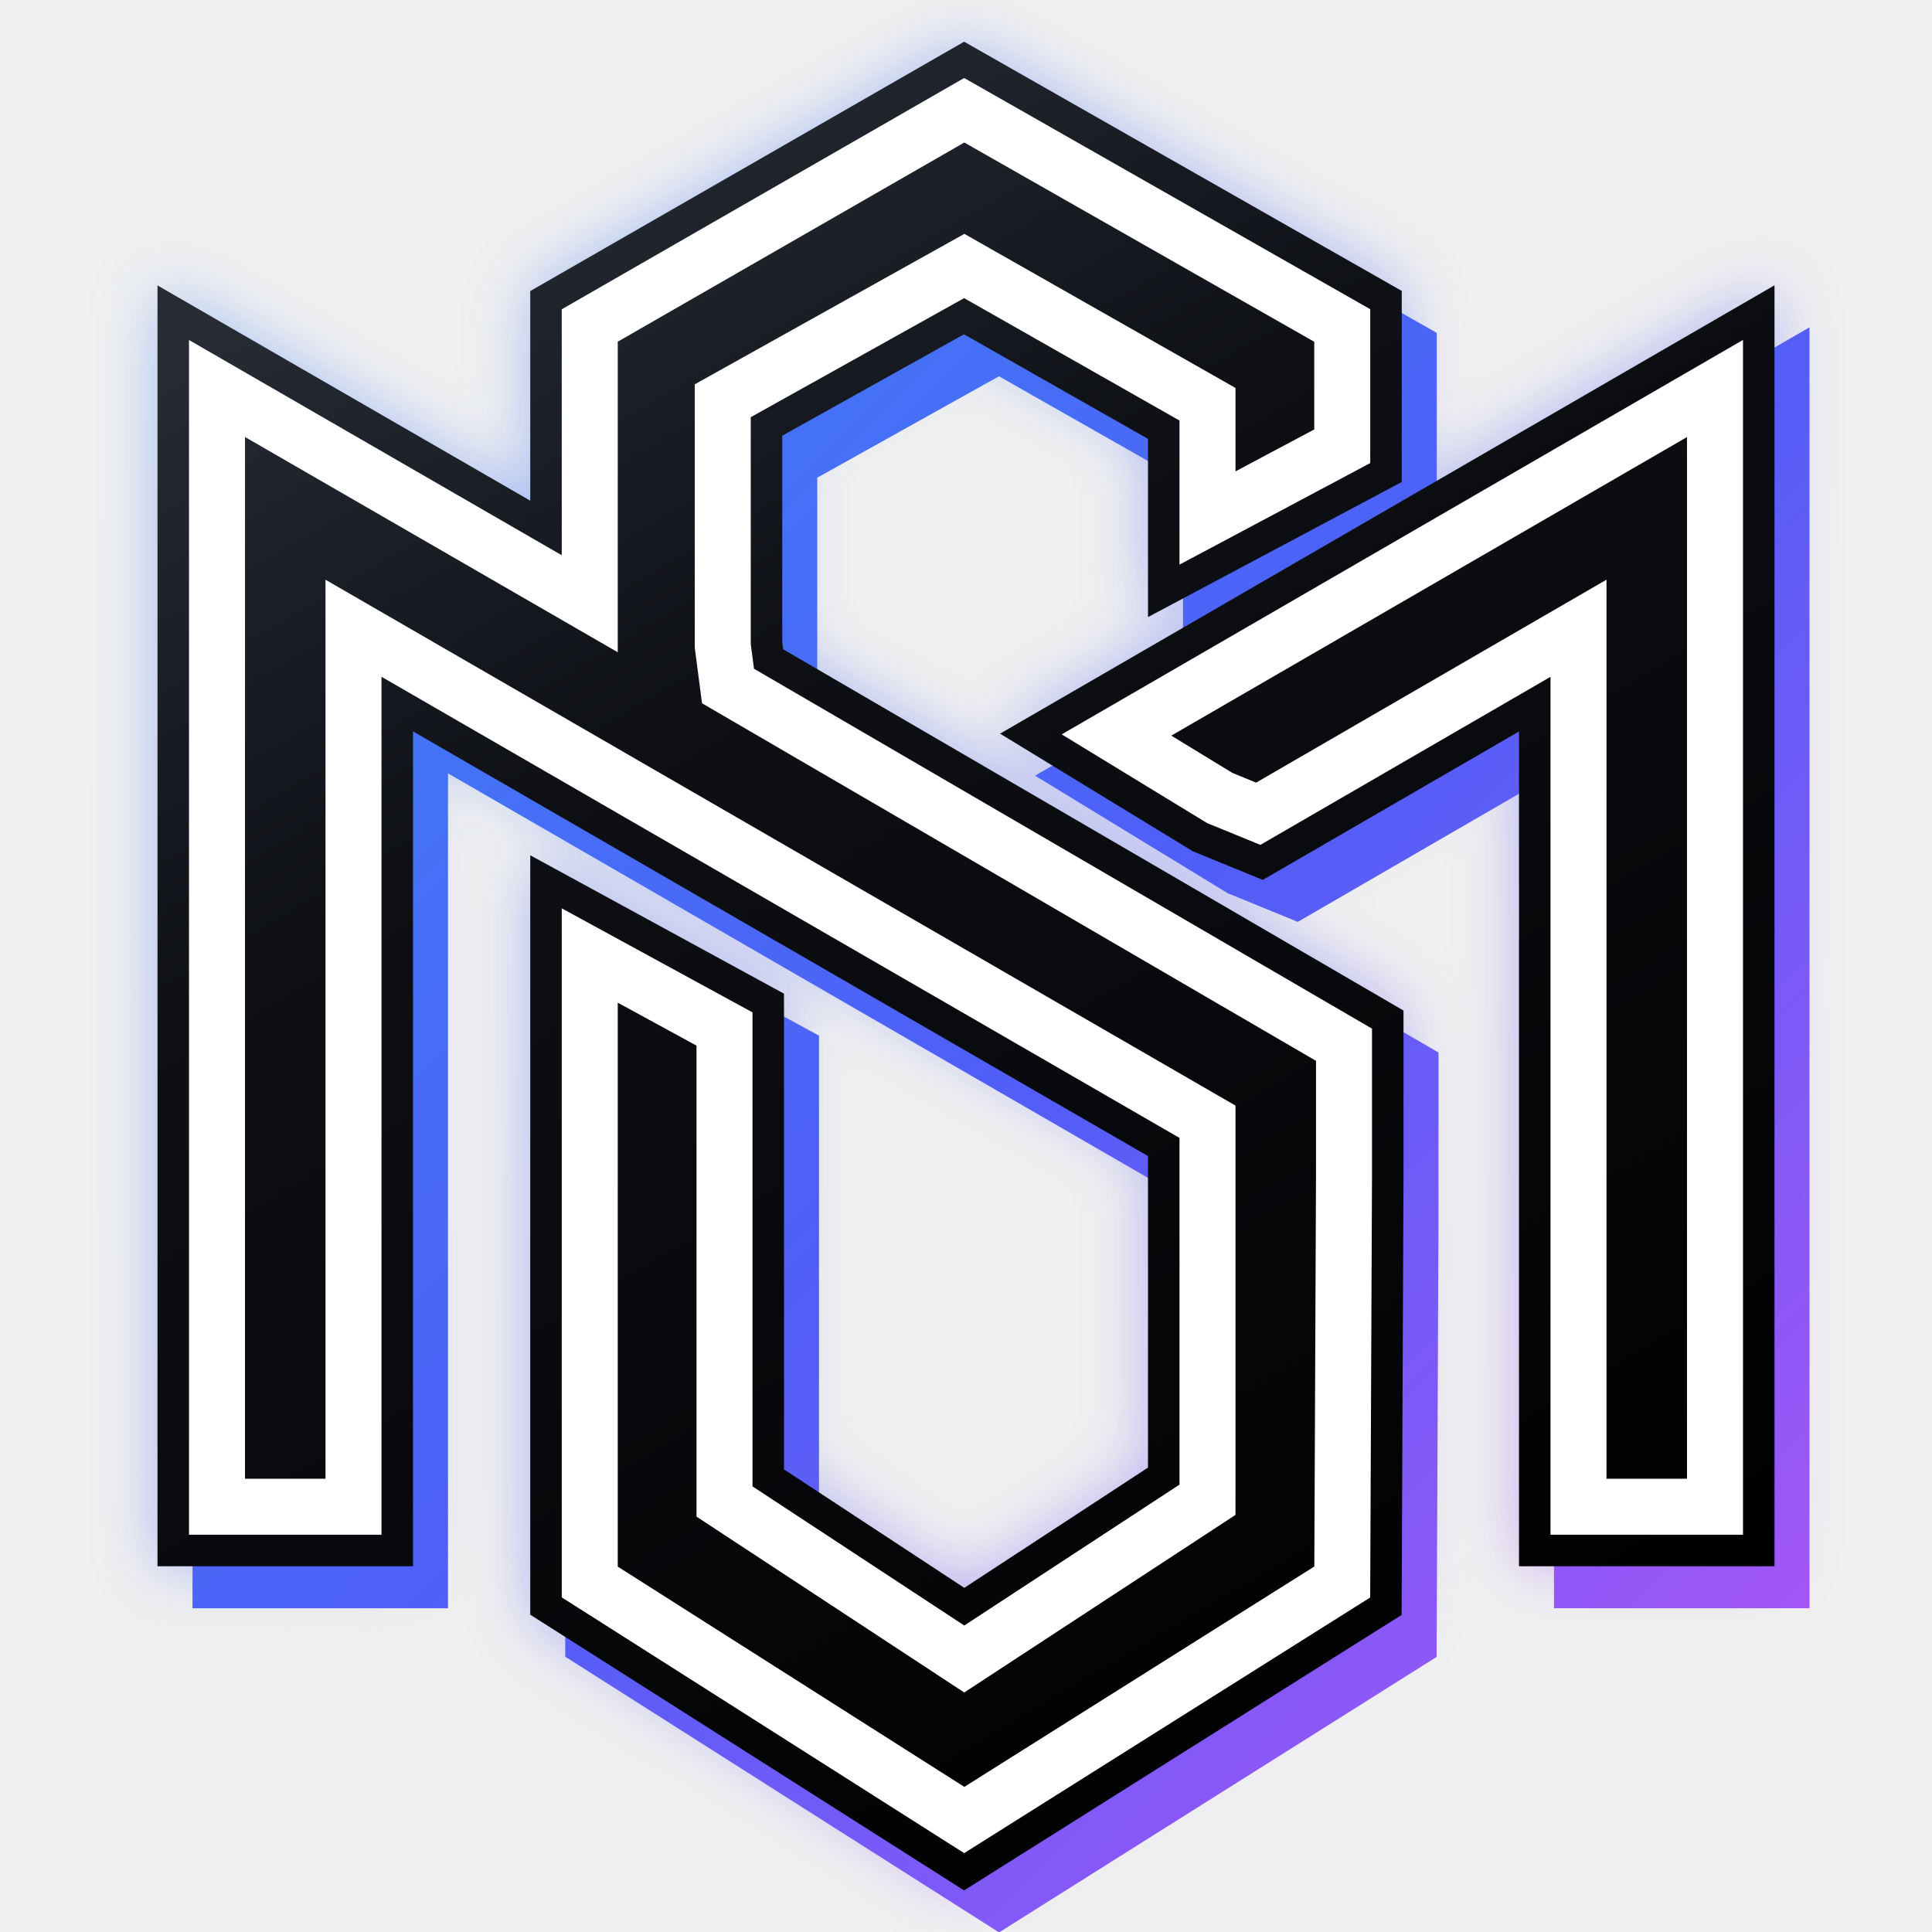
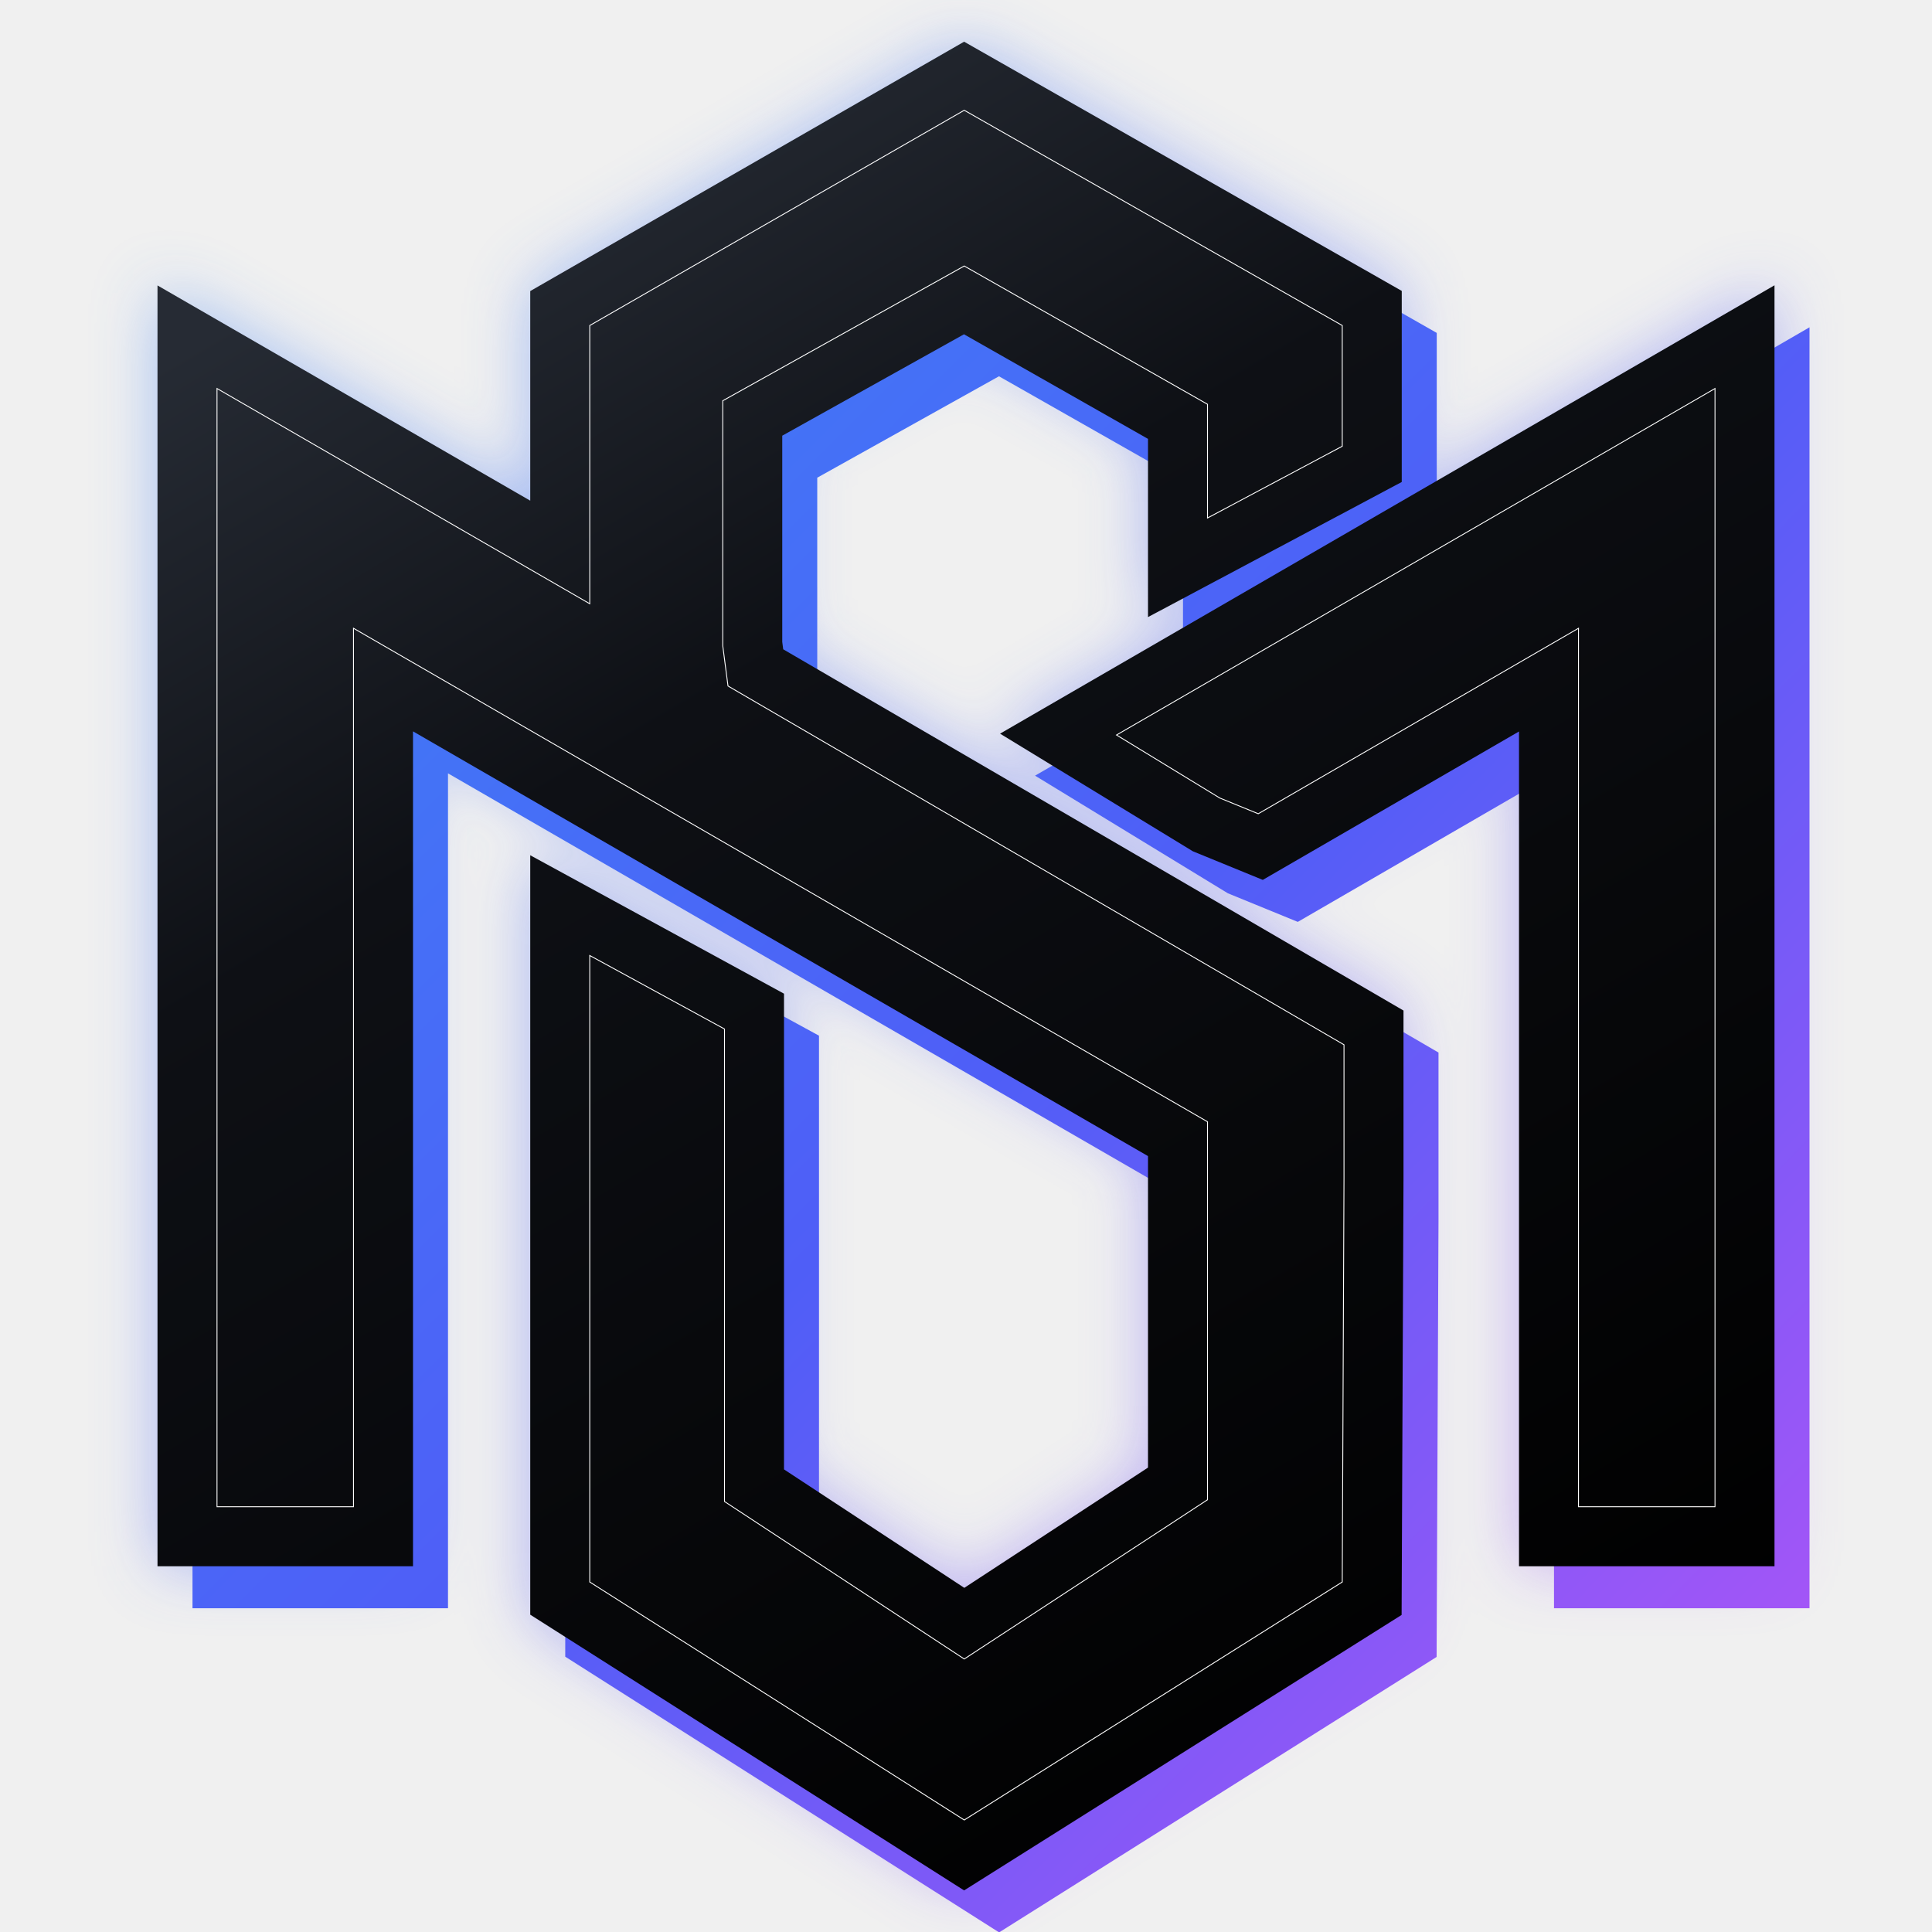
<svg xmlns="http://www.w3.org/2000/svg" width="64" height="64" viewBox="146 0 1104 1104" fill="none">
  <defs>
    <linearGradient id="accent" x1="270" y1="130" x2="1126" y2="980" gradientUnits="userSpaceOnUse">
      <stop stop-color="#3B82F6" />
      <stop offset="0.52" stop-color="#4F5EF7" />
      <stop offset="1" stop-color="#A855F7" />
    </linearGradient>
    <linearGradient id="face" x1="420" y1="100" x2="970" y2="1030" gradientUnits="userSpaceOnUse">
      <stop stop-color="#262B34" />
      <stop offset="0.3" stop-color="#0E1015" />
      <stop offset="1" stop-color="#000000" />
    </linearGradient>
    <filter id="halo" x="-25%" y="-25%" width="150%" height="150%">
      <feGaussianBlur stdDeviation="18" />
    </filter>
    <g id="mark">
      <path d="M914 673L913 904L697 1040L483 904L483 546L560 588L560 858L697 948L836 857L836 641L348 359L348 861L270 861L270 222L483 345L483 186L697 63L913 186L913 255L836 296L836 231L697 152L559 229L559 369L562 392L914 597V673Z" />
      <path d="M1126 222V861H1048V359L865 465L843 456L784 420L1126 222Z" />
    </g>
  </defs>
  <use href="#mark" fill="url(#accent)" stroke="url(#accent)" stroke-width="68" stroke-linejoin="miter" opacity="0.42" filter="url(#halo)" />
  <use href="#mark" fill="url(#accent)" stroke="url(#accent)" stroke-width="68" stroke-linejoin="miter" transform="translate(20 24)" />
  <use href="#mark" fill="url(#face)" stroke="url(#face)" stroke-width="68" stroke-linejoin="miter" />
-   <use href="#mark" fill="none" stroke="#FFFFFF" stroke-width="32" stroke-linejoin="miter" stroke-miterlimit="3" />
+   <use href="#mark" fill="none" stroke="#FFFFFF" stroke-width="0.5" vector-effect="non-scaling-stroke" stroke-linejoin="miter" stroke-miterlimit="3" />
</svg>
